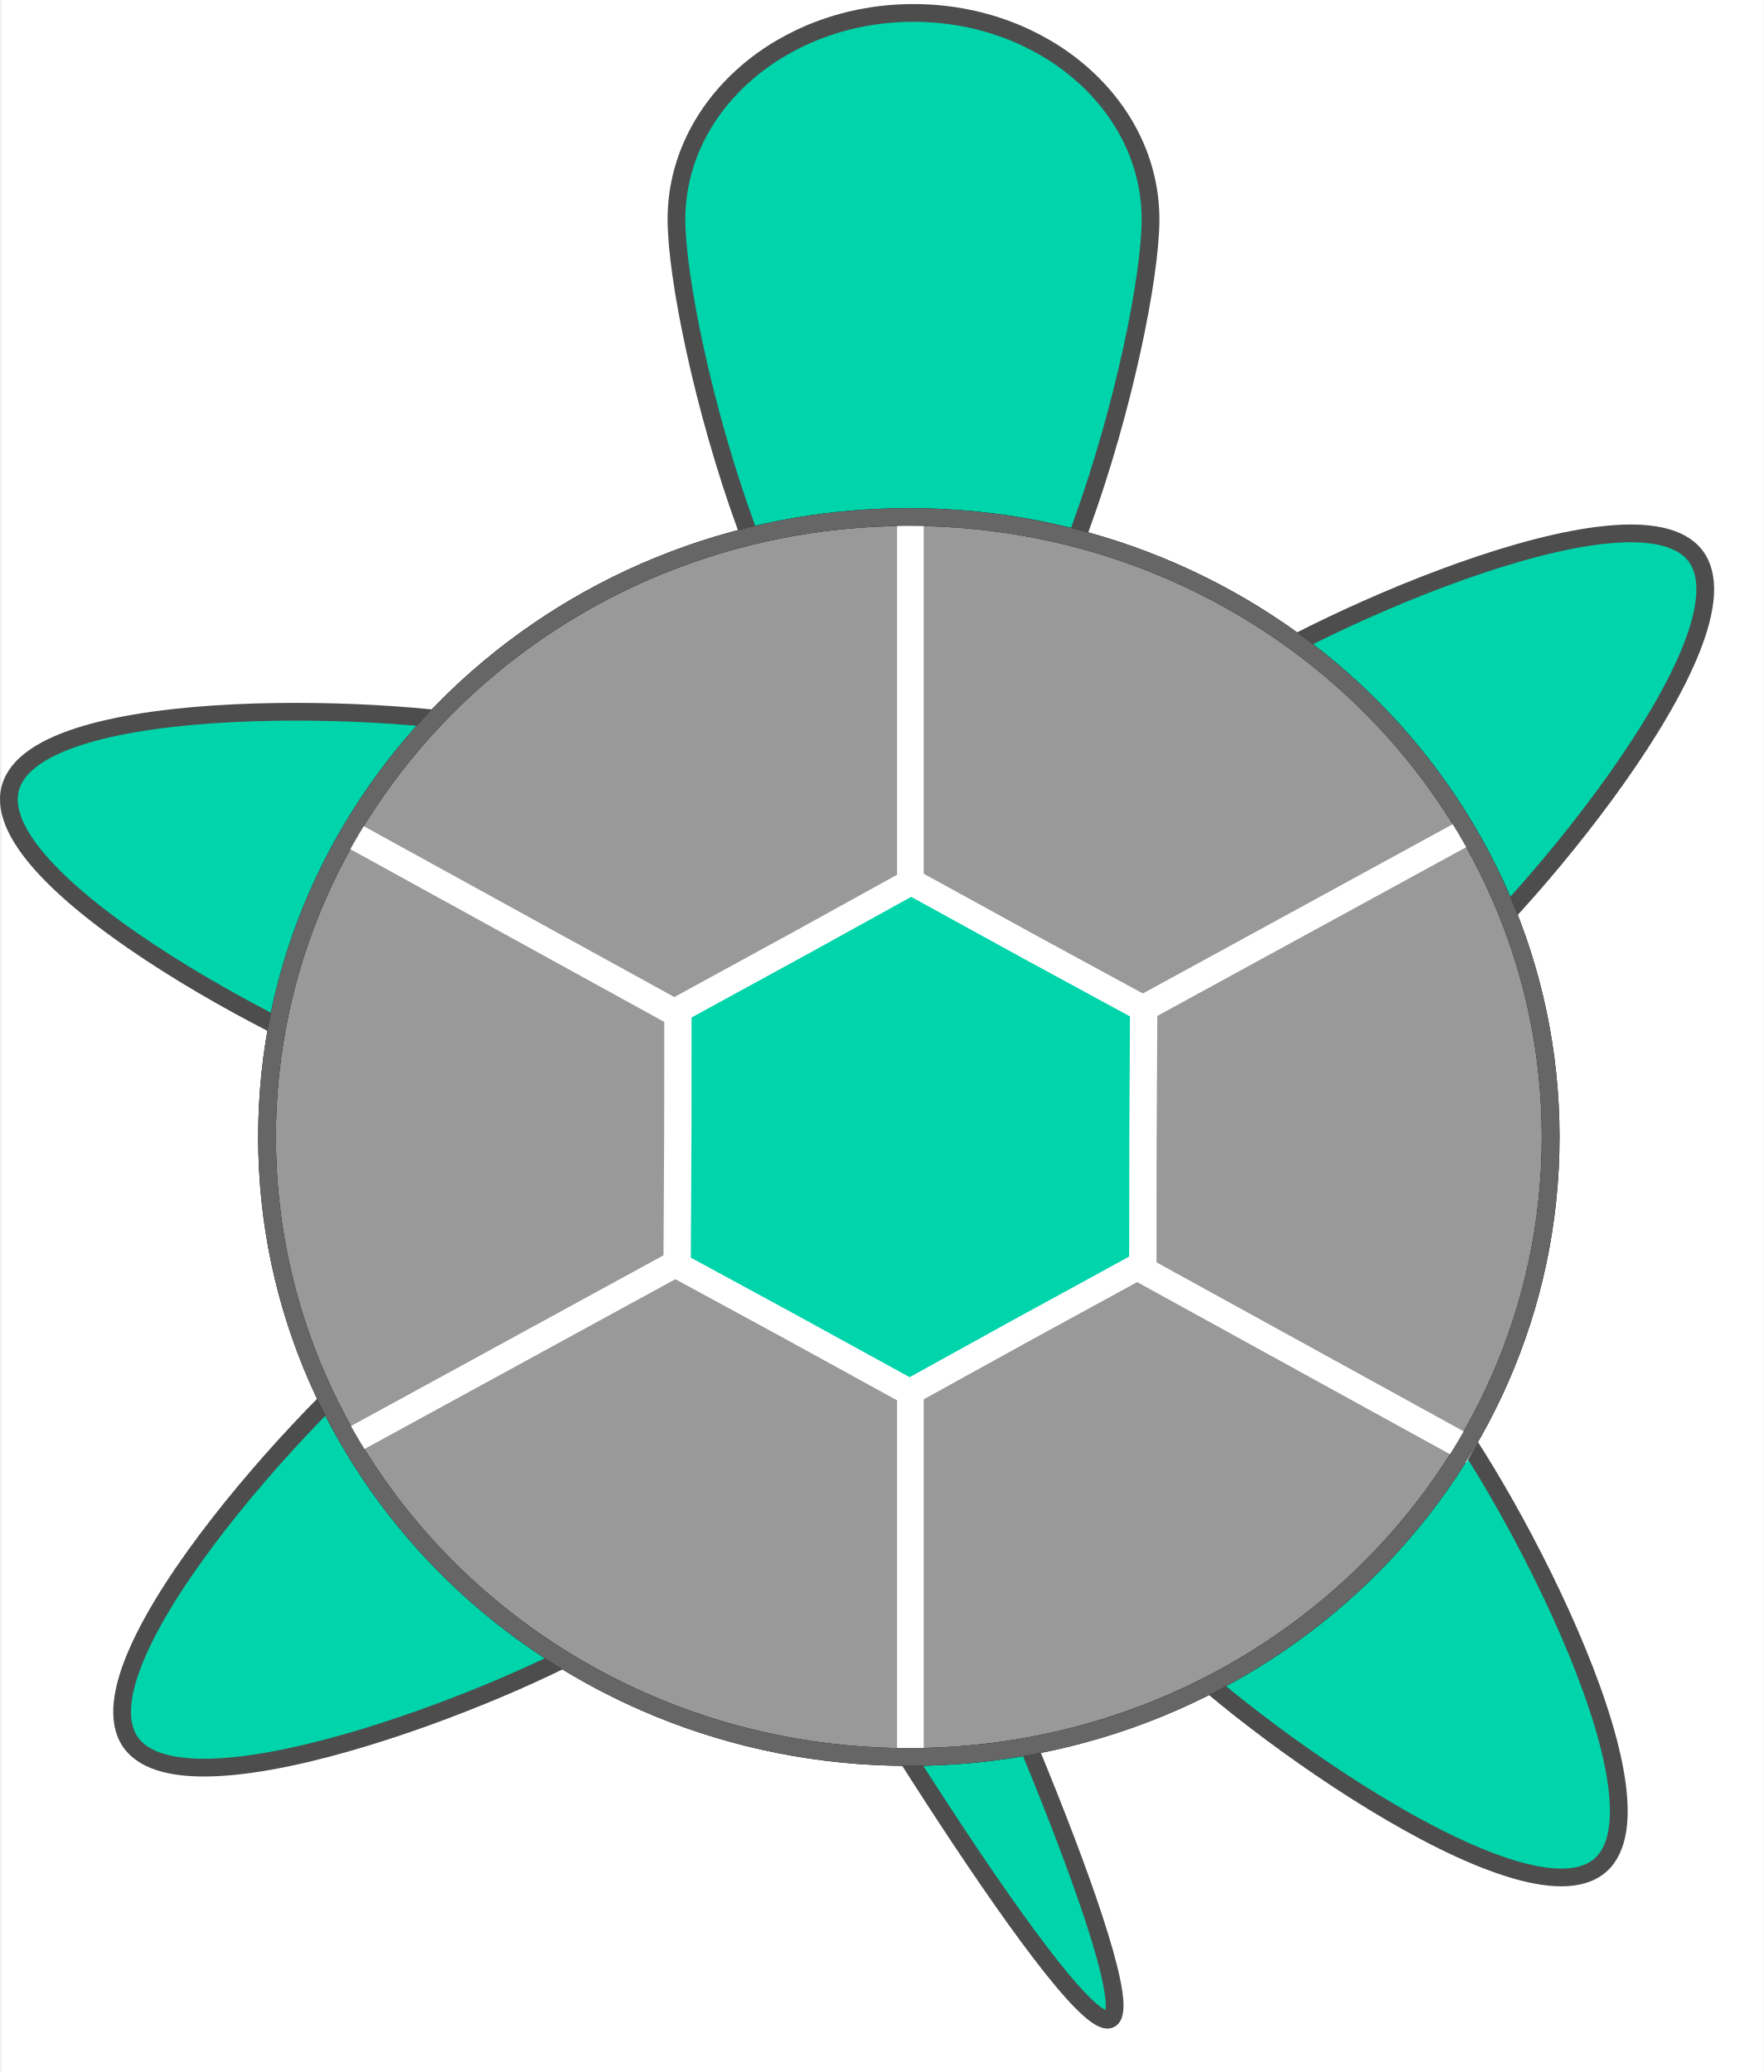
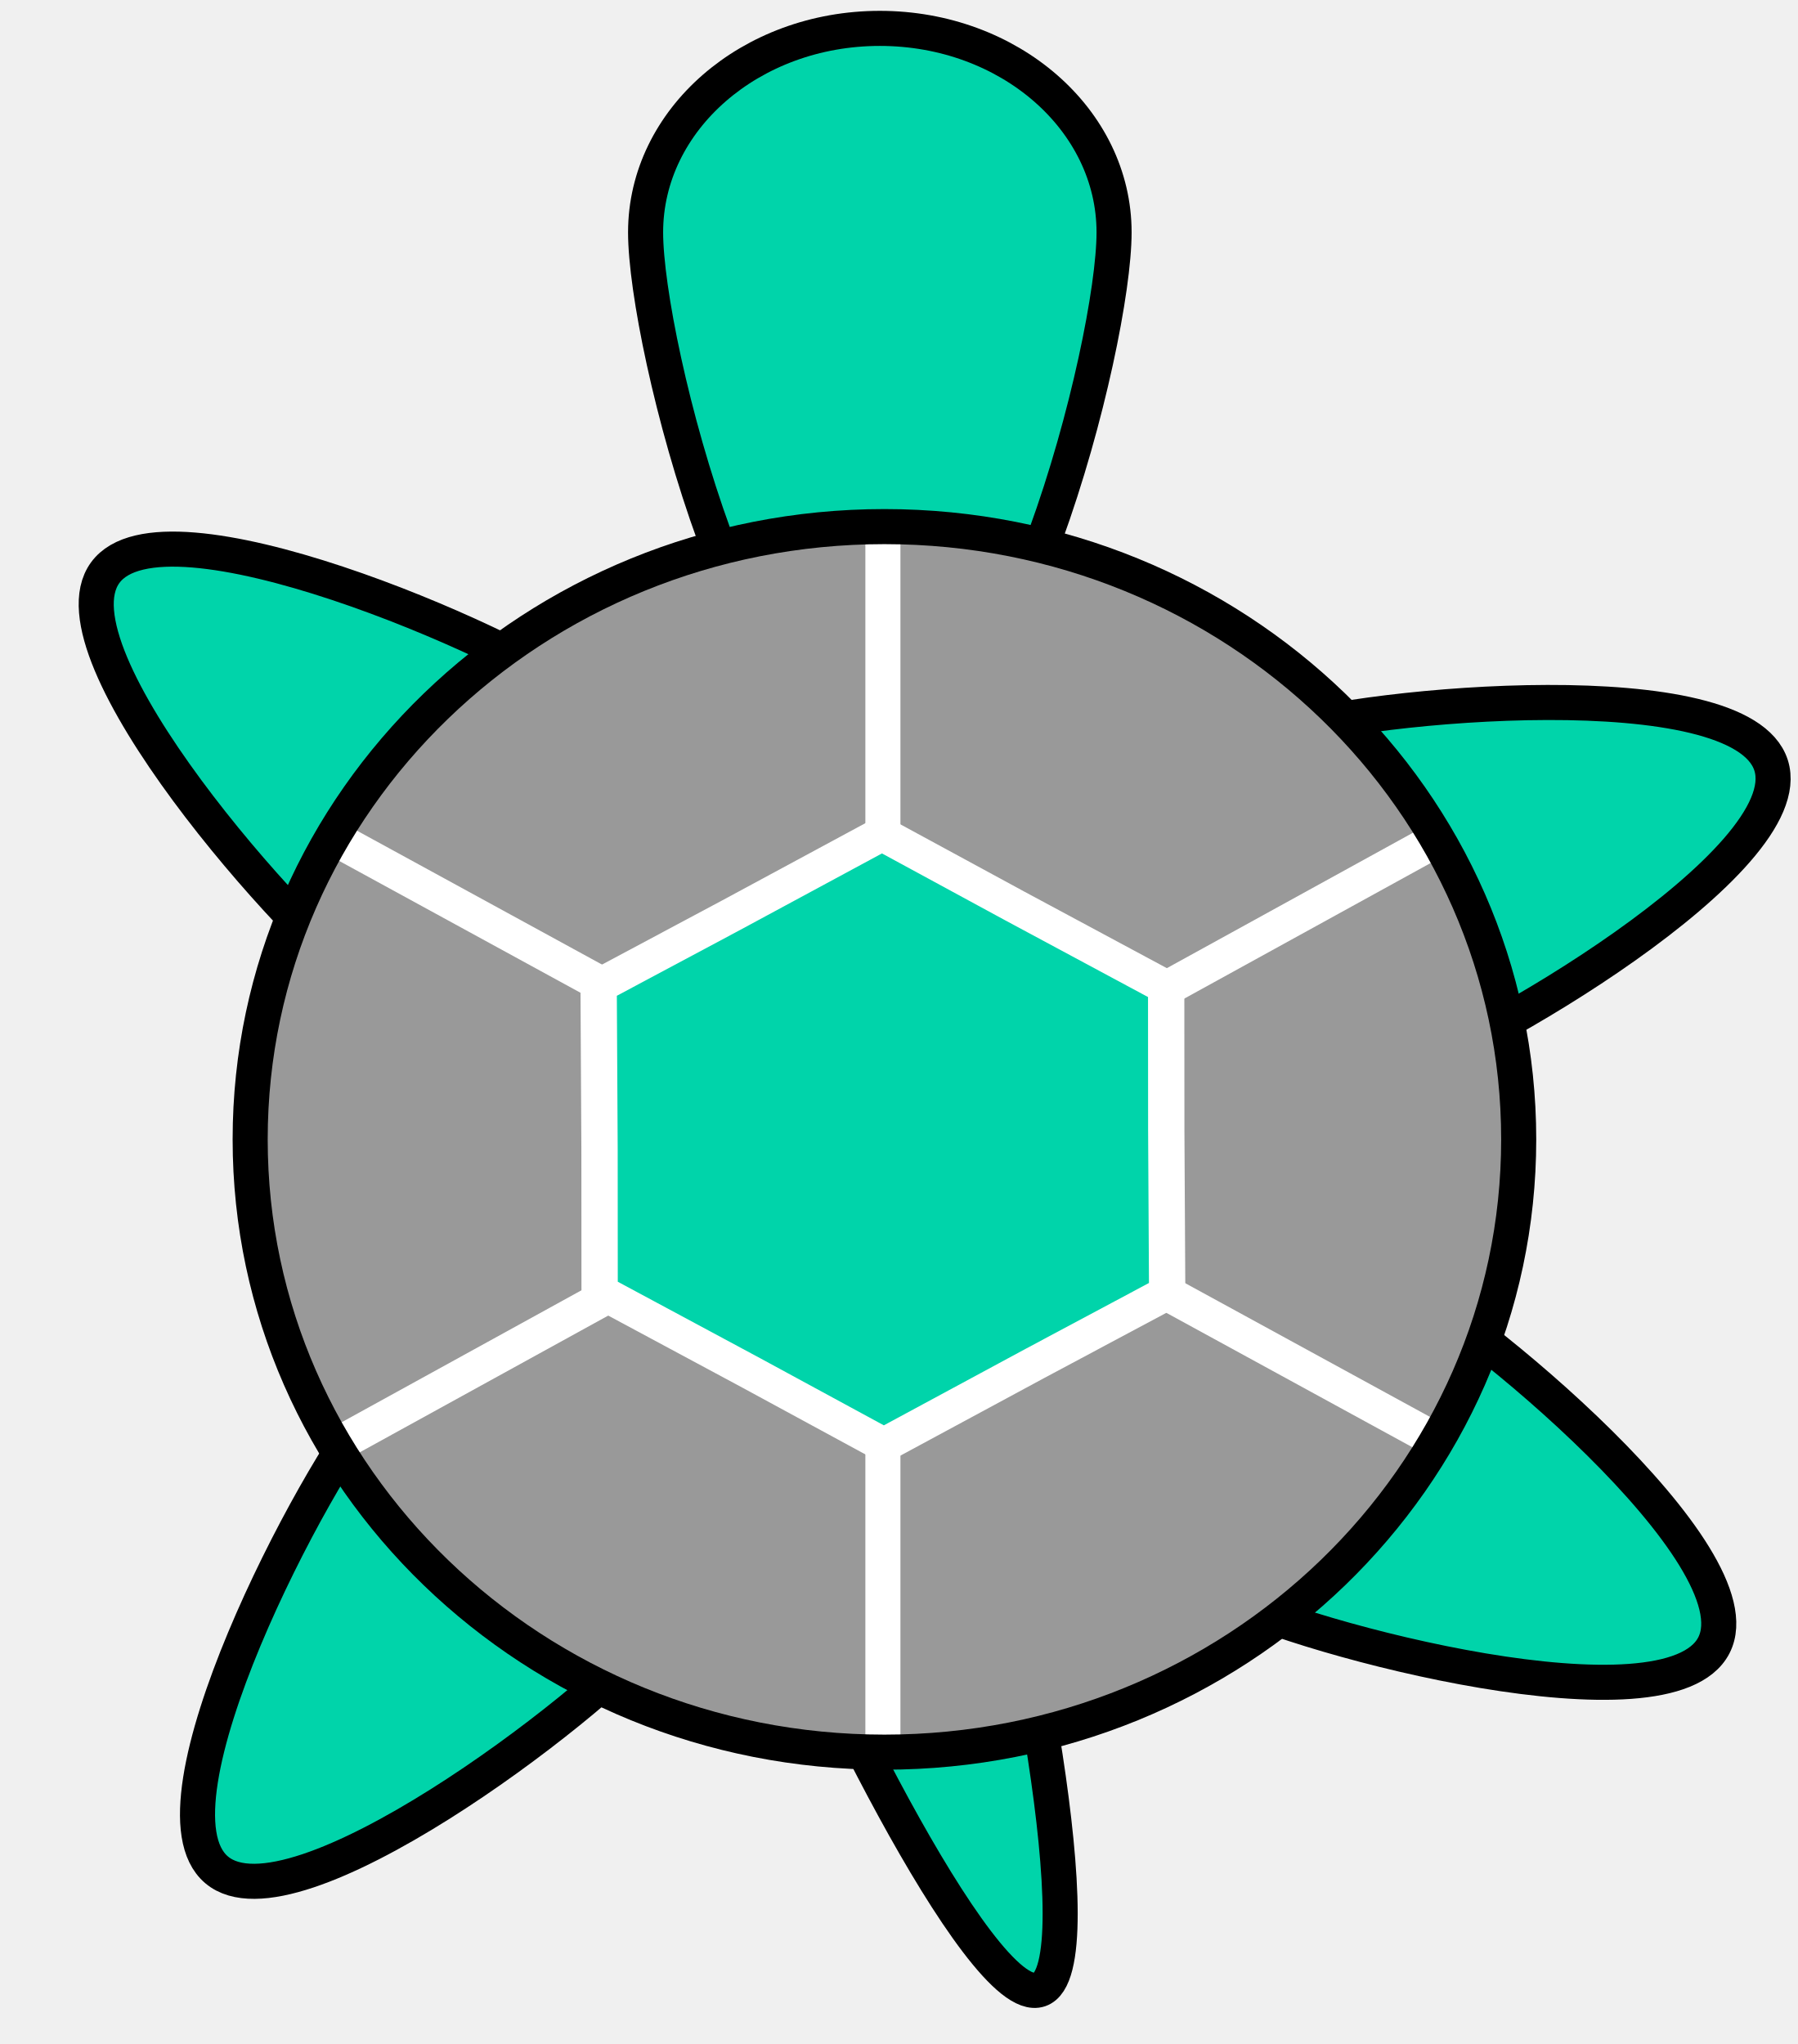
- <svg xmlns="http://www.w3.org/2000/svg" width="112.209mm" height="131.842mm" viewBox="0 0 397.591 467.157" id="svg2" version="1.1">
+ <svg xmlns="http://www.w3.org/2000/svg" width="115.734mm" height="131.594mm" viewBox="0 0 410.08 466.279" id="svg2" version="1.1">
  <defs id="defs4" />
-   <g id="layer1" transform="translate(-287.1114,-428.8536)">
-     <g id="g4149">
-       <rect transform="scale(-1,1)" y="428.854" x="-684.702" height="467.157" width="397.223" id="rect4284" style="opacity:1;fill:#ffffff;fill-opacity:1;stroke:none;stroke-width:6;stroke-miterlimit:4;stroke-dasharray:none;stroke-dashoffset:0;stroke-opacity:1" />
-       <g transform="translate(-1.398664,0)" id="g4248">
-         <path style="opacity:1;fill:#00d4aa;fill-opacity:1;stroke:#4d4d4d;stroke-width:4;stroke-miterlimit:4;stroke-dasharray:none;stroke-dashoffset:0;stroke-opacity:1" d="m 493.862,763.968 c 13.565,25.95 54.543,120.252 44.281,120.252 -10.262,0 -67.878,-94.303 -81.443,-120.252 -13.565,-25.95 -16.243,-46.986 -5.981,-46.986 10.262,0 29.578,21.036 43.143,46.986 z" id="path4165-6" />
-         <g transform="translate(8.8348534e-6,0)" id="g4280" style="fill:#00d4aa;fill-opacity:1">
-           <path id="path4165-4" d="m 382.423,673.405 c -22.035,-5.808 -97.404,-44.778 -91.596,-66.813 5.808,-22.035 90.594,-18.791 112.629,-12.983 22.035,5.808 35.19,28.379 29.382,50.415 -5.808,22.035 -28.38,35.19 -50.415,29.382 z" style="opacity:1;fill:#00d4aa;fill-opacity:1;stroke:#4d4d4d;stroke-width:4;stroke-miterlimit:4;stroke-dasharray:none;stroke-dashoffset:0;stroke-opacity:1" />
-           <path id="path4165-4-5" d="m 611.482,650.861 c 18.161,-13.764 73.003,-78.506 59.239,-96.667 -13.764,-18.161 -90.921,17.135 -109.083,30.9 -18.161,13.764 -21.726,39.645 -7.962,57.806 13.764,18.161 39.645,21.726 57.806,7.962 z" style="opacity:1;fill:#00d4aa;fill-opacity:1;stroke:#4d4d4d;stroke-width:4;stroke-miterlimit:4;stroke-dasharray:none;stroke-dashoffset:0;stroke-opacity:1" />
-         </g>
-         <g transform="translate(1.278359,0)" id="g4276" style="fill:#00d4aa;fill-opacity:1">
-           <path id="path4165-4-5-3" d="m 609.778,742.66 c 14.958,17.192 55.378,91.792 38.187,106.75 -17.192,14.958 -85.485,-35.392 -100.443,-52.583 -14.958,-17.192 -13.147,-43.254 4.045,-58.211 17.192,-14.958 43.254,-13.147 58.211,4.045 z" style="opacity:1;fill:#00d4aa;fill-opacity:1;stroke:#4d4d4d;stroke-width:4;stroke-miterlimit:4;stroke-dasharray:none;stroke-dashoffset:0;stroke-opacity:1" />
-           <path id="path4165-4-5-3-2" d="m 380.218,727.736 c -18.772,12.919 -76.515,75.087 -63.596,93.858 12.919,18.772 91.61,-12.961 110.381,-25.88 18.772,-12.919 23.516,-38.61 10.596,-57.382 -12.919,-18.772 -38.61,-23.516 -57.382,-10.596 z" style="opacity:1;fill:#00d4aa;fill-opacity:1;stroke:#4d4d4d;stroke-width:4;stroke-miterlimit:4;stroke-dasharray:none;stroke-dashoffset:0;stroke-opacity:1" />
-         </g>
-         <path style="opacity:1;fill:#00d4aa;fill-opacity:1;stroke:#4d4d4d;stroke-width:4;stroke-miterlimit:4;stroke-dasharray:none;stroke-dashoffset:0;stroke-opacity:1" d="m 547.863,478.296 c 0,25.697 -23.922,119.08 -53.432,119.08 -29.51,0 -53.432,-93.384 -53.432,-119.08 0,-25.697 23.922,-46.528 53.432,-46.528 29.51,0 53.432,20.831 53.432,46.528 z" id="path4165" />
-         <ellipse style="opacity:1;fill:#999999;fill-opacity:1;stroke:#000000;stroke-width:4;stroke-miterlimit:4;stroke-dasharray:none;stroke-dashoffset:0;stroke-opacity:1" id="path4163" cx="493.382" cy="685.21" rx="144.682" ry="139.786" />
-         <path style="fill:none;fill-rule:evenodd;stroke:#ffffff;stroke-width:6;stroke-linecap:butt;stroke-linejoin:miter;stroke-miterlimit:4;stroke-dasharray:none;stroke-opacity:1" d="M 368.43,753.351 620.432,615.671" id="path4153" />
-         <path style="fill:none;fill-rule:evenodd;stroke:#ffffff;stroke-width:6;stroke-linecap:butt;stroke-linejoin:miter;stroke-miterlimit:4;stroke-dasharray:none;stroke-opacity:1" d="m 493.732,822.98 0,-276.937" id="path4155" />
-         <path style="fill:none;fill-rule:evenodd;stroke:#ffffff;stroke-width:6;stroke-linecap:butt;stroke-linejoin:miter;stroke-miterlimit:4;stroke-dasharray:none;stroke-opacity:1" d="m 620.45,756.096 -254.836,-140.238 0,0" id="path4157" />
-         <path style="opacity:1;fill:#00d4aa;fill-opacity:1;stroke:#ffffff;stroke-width:22.058;stroke-miterlimit:4;stroke-dasharray:none;stroke-dashoffset:0;stroke-opacity:1" id="path4136-4" d="m 681.154,782.418 -101.277,55.795 -88.638,49.36 -98.958,-59.811 -87.066,-52.083 2.319,-115.606 1.572,-101.442 101.277,-55.795 88.638,-49.36 98.958,59.811 87.066,52.083 -2.319,115.606 z" transform="matrix(0.279196,-0.00542387,0.00415181,0.2649396,352.7095,510.2474)" />
-         <ellipse style="opacity:1;fill:none;fill-opacity:1;stroke:#666666;stroke-width:4;stroke-miterlimit:4;stroke-dasharray:none;stroke-dashoffset:0;stroke-opacity:1" id="path4163-0" cx="493.382" cy="685.21" rx="144.682" ry="139.786" />
+   <g id="layer1" transform="translate(-285.0479,-425.2935)">
+     <rect style="opacity:1;fill:none;fill-opacity:1;stroke:none;stroke-width:6;stroke-miterlimit:4;stroke-dasharray:none;stroke-dashoffset:0;stroke-opacity:1" id="rect4284" width="397.223" height="467.157" x="297.342" y="424.415" />
+     <g id="g4248" transform="matrix(-1,0,0,1,980.1754,0)">
+       <path id="path4165-6" d="m 471.716,757.93 c -8.232,24.383 -27.206,116.684 -13.711,121.24 13.495,4.556 54.35,-80.358 62.582,-104.74 8.232,-24.382 3.965,-47.842 -9.531,-52.398 -13.495,-4.556 -31.109,11.516 -39.341,35.899 z" style="opacity:1;fill:#00d4aa;fill-opacity:1;stroke:#000000;stroke-width:8;stroke-miterlimit:4;stroke-dasharray:none;stroke-dashoffset:0;stroke-opacity:1" />
+       <g id="g4280" transform="translate(8.8348534e-6,0)" style="fill:#00d4aa;fill-opacity:1;stroke:#000000;stroke-width:8;stroke-miterlimit:4;stroke-dasharray:none">
+         <path style="opacity:1;fill:#00d4aa;fill-opacity:1;stroke:#000000;stroke-width:8;stroke-miterlimit:4;stroke-dasharray:none;stroke-dashoffset:0;stroke-opacity:1" d="m 379.163,671.309 c -21.707,-6.935 -94.968,-49.736 -88.032,-71.443 6.935,-21.707 91.441,-14.1 113.148,-7.164 21.707,6.935 33.681,30.155 26.746,51.861 -6.935,21.707 -30.155,33.681 -51.861,26.746 z" id="path4165-4" />
+         <path style="opacity:1;fill:#00d4aa;fill-opacity:1;stroke:#000000;stroke-width:8;stroke-miterlimit:4;stroke-dasharray:none;stroke-dashoffset:0;stroke-opacity:1" d="m 609.934,651.383 c 18.439,-13.389 74.595,-76.995 61.206,-95.434 -13.389,-18.439 -91.253,15.27 -109.693,28.659 -18.439,13.389 -22.533,39.191 -9.144,57.631 13.389,18.439 39.191,22.533 57.631,9.144 z" id="path4165-4-5" />
      </g>
+       <g id="g4276" transform="translate(1.278359,0)" style="fill:#00d4aa;fill-opacity:1;stroke:#000000;stroke-width:6;stroke-miterlimit:4;stroke-dasharray:none">
+         <path style="opacity:1;fill:#00d4aa;fill-opacity:1;stroke:#000000;stroke-width:8;stroke-miterlimit:4;stroke-dasharray:none;stroke-dashoffset:0;stroke-opacity:1" d="m 607.718,744.579 c 14.722,17.394 54.12,92.54 36.726,107.261 -17.394,14.722 -84.994,-36.556 -99.716,-53.95 -14.722,-17.394 -12.555,-43.429 4.839,-58.151 17.394,-14.722 43.429,-12.555 58.151,4.839 z" id="path4165-4-5-3" />
+         <path style="opacity:1;fill:#00d4aa;fill-opacity:1;stroke:#000000;stroke-width:8;stroke-miterlimit:4;stroke-dasharray:none;stroke-dashoffset:0;stroke-opacity:1" d="m 378.07,715.751 c -20.281,10.39 -85.562,64.589 -75.172,84.87 10.39,20.281 92.516,-1.035 112.797,-11.425 20.281,-10.39 28.3,-35.254 17.91,-55.535 -10.39,-20.281 -35.254,-28.3 -55.535,-17.91 z" id="path4165-4-5-3-2" />
+       </g>
+       <path id="path4165" d="m 547.863,478.296 c 0,25.697 -23.922,119.08 -53.432,119.08 -29.51,0 -53.432,-93.384 -53.432,-119.08 0,-25.697 23.922,-46.528 53.432,-46.528 29.51,0 53.432,20.831 53.432,46.528 z" style="opacity:1;fill:#00d4aa;fill-opacity:1;stroke:#000000;stroke-width:8;stroke-miterlimit:4;stroke-dasharray:none;stroke-dashoffset:0;stroke-opacity:1" />
+       <ellipse ry="139.786" rx="144.682" cy="685.21" cx="493.382" id="path4163" style="opacity:1;fill:#999999;fill-opacity:1;stroke:#000000;stroke-width:4;stroke-miterlimit:4;stroke-dasharray:none;stroke-dashoffset:0;stroke-opacity:1" />
+       <path id="path4153" d="M 368.43,753.351 620.432,615.671" style="fill:none;fill-rule:evenodd;stroke:#ffffff;stroke-width:8;stroke-linecap:butt;stroke-linejoin:miter;stroke-miterlimit:4;stroke-dasharray:none;stroke-opacity:1" />
+       <path id="path4155" d="m 493.732,822.98 0,-276.937" style="fill:none;fill-rule:evenodd;stroke:#ffffff;stroke-width:8;stroke-linecap:butt;stroke-linejoin:miter;stroke-miterlimit:4;stroke-dasharray:none;stroke-opacity:1" />
+       <path id="path4157" d="m 620.45,756.096 -254.836,-140.238 0,0" style="fill:none;fill-rule:evenodd;stroke:#ffffff;stroke-width:8;stroke-linecap:butt;stroke-linejoin:miter;stroke-miterlimit:4;stroke-dasharray:none;stroke-opacity:1" />
+       <path transform="matrix(0.3442779,-0.00657154,0.00511962,0.3209999,319.8365,473.2259)" d="m 681.154,782.418 -101.277,55.795 -88.638,49.36 -98.958,-59.811 -87.066,-52.083 2.319,-115.606 1.572,-101.442 101.277,-55.795 88.638,-49.36 98.958,59.811 87.066,52.083 -2.319,115.606 z" id="path4136-4" style="opacity:1;fill:#00d4aa;fill-opacity:1;stroke:#ffffff;stroke-width:24.061;stroke-miterlimit:4;stroke-dasharray:none;stroke-dashoffset:0;stroke-opacity:1" />
+       <ellipse ry="139.786" rx="144.682" cy="685.21" cx="493.382" id="path4163-0" style="opacity:1;fill:none;fill-opacity:1;stroke:#000000;stroke-width:8;stroke-miterlimit:4;stroke-dasharray:none;stroke-dashoffset:0;stroke-opacity:1" />
    </g>
  </g>
</svg>
